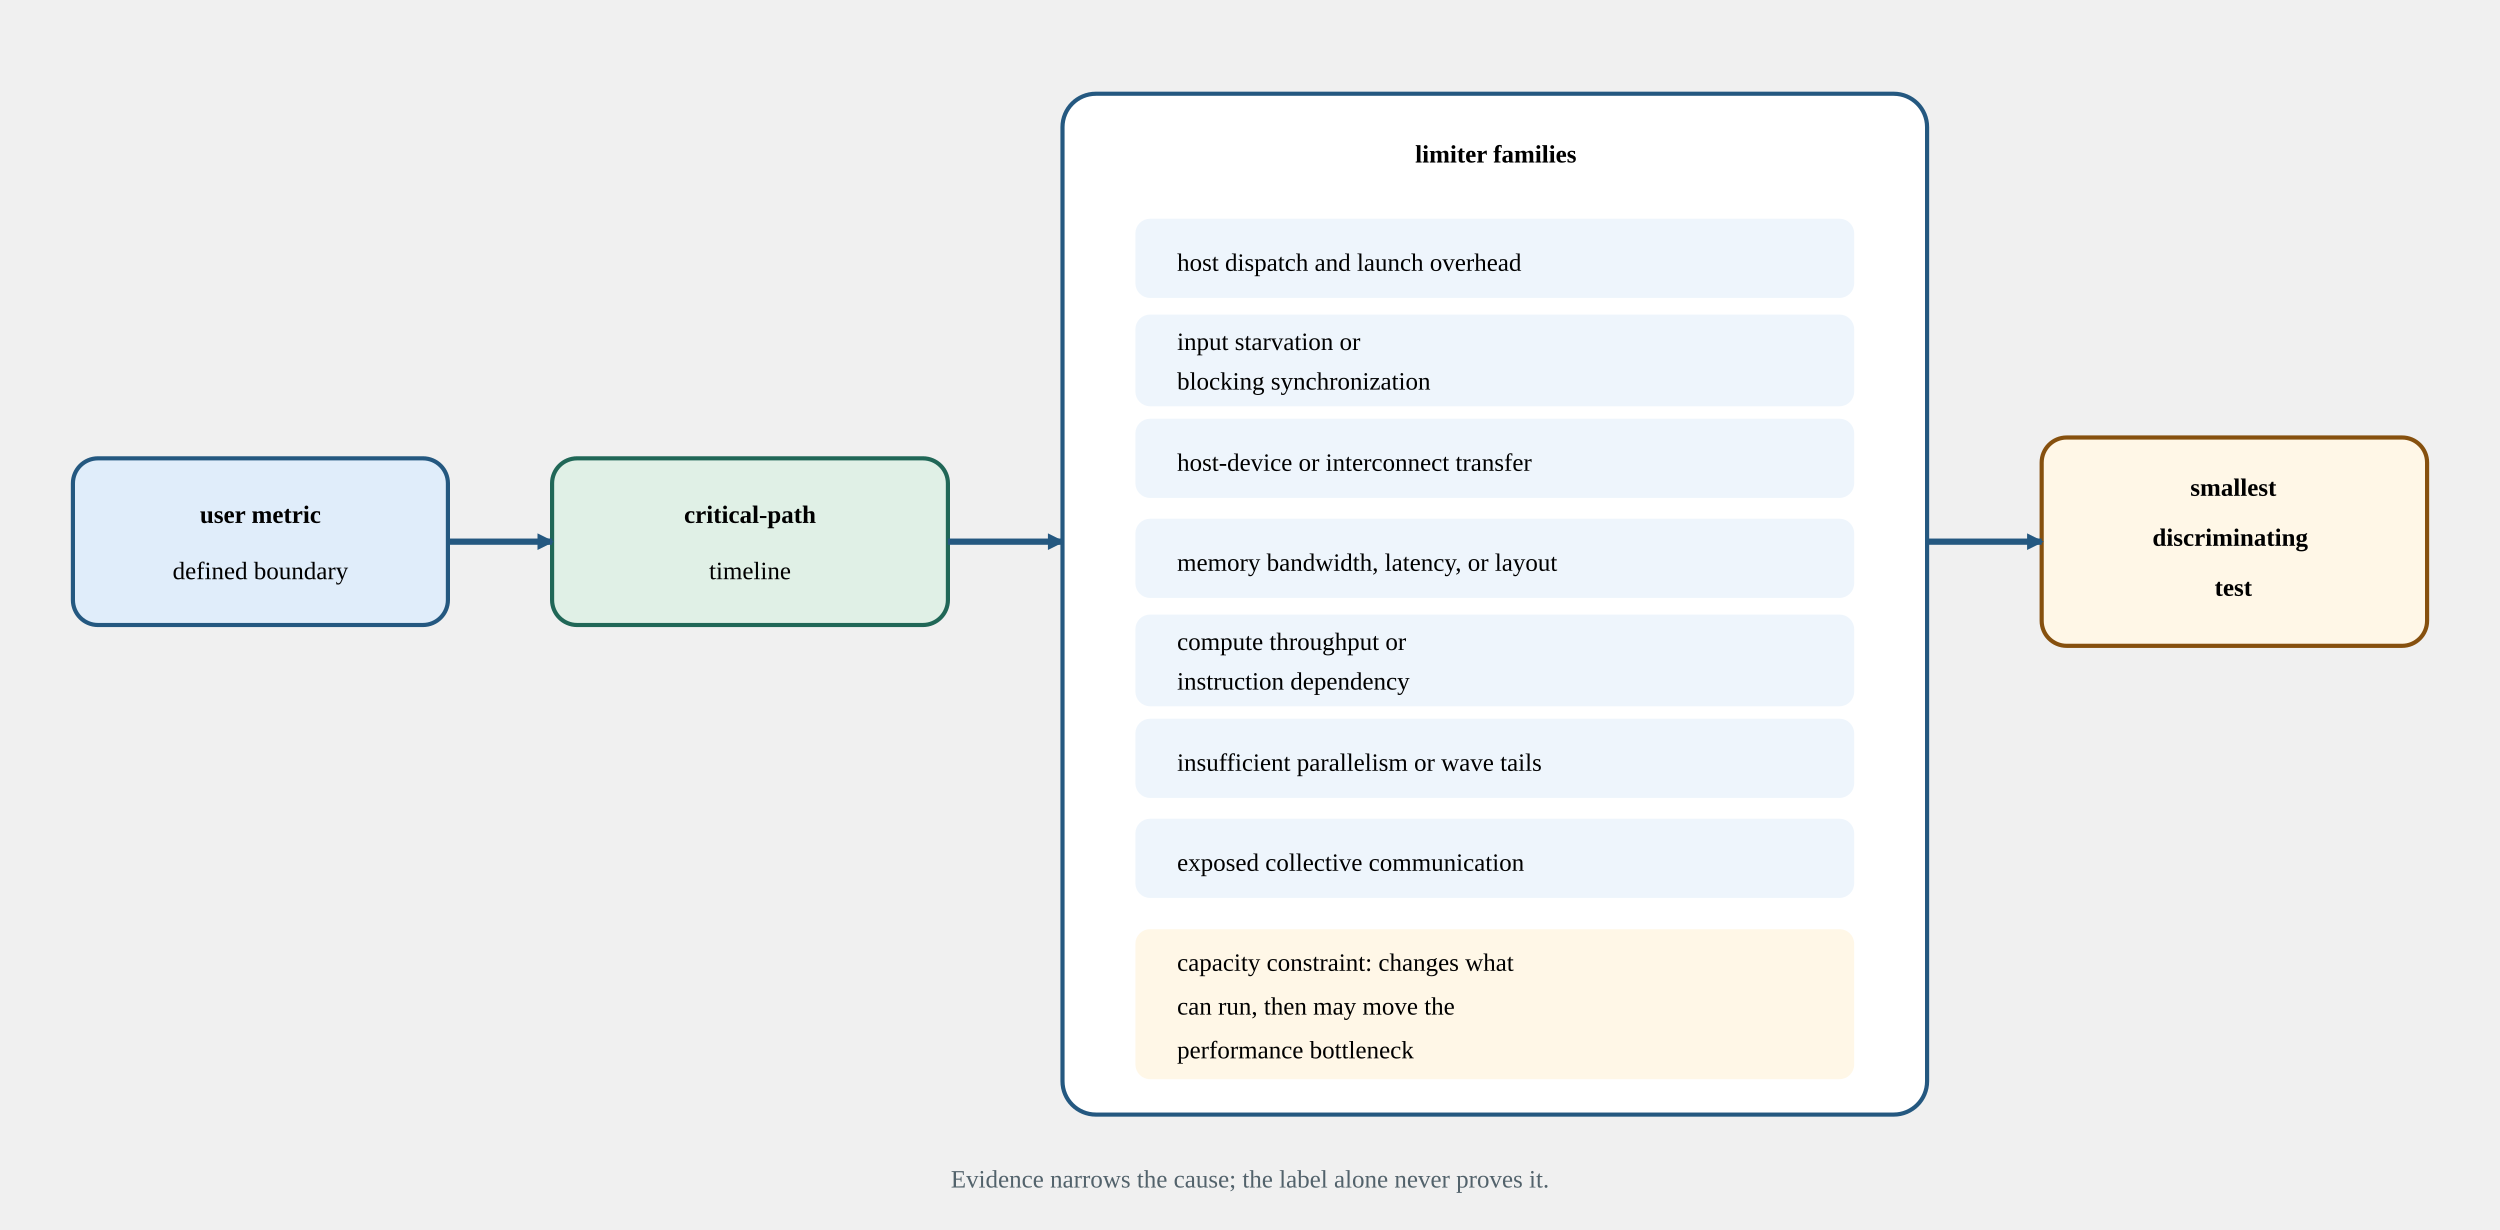
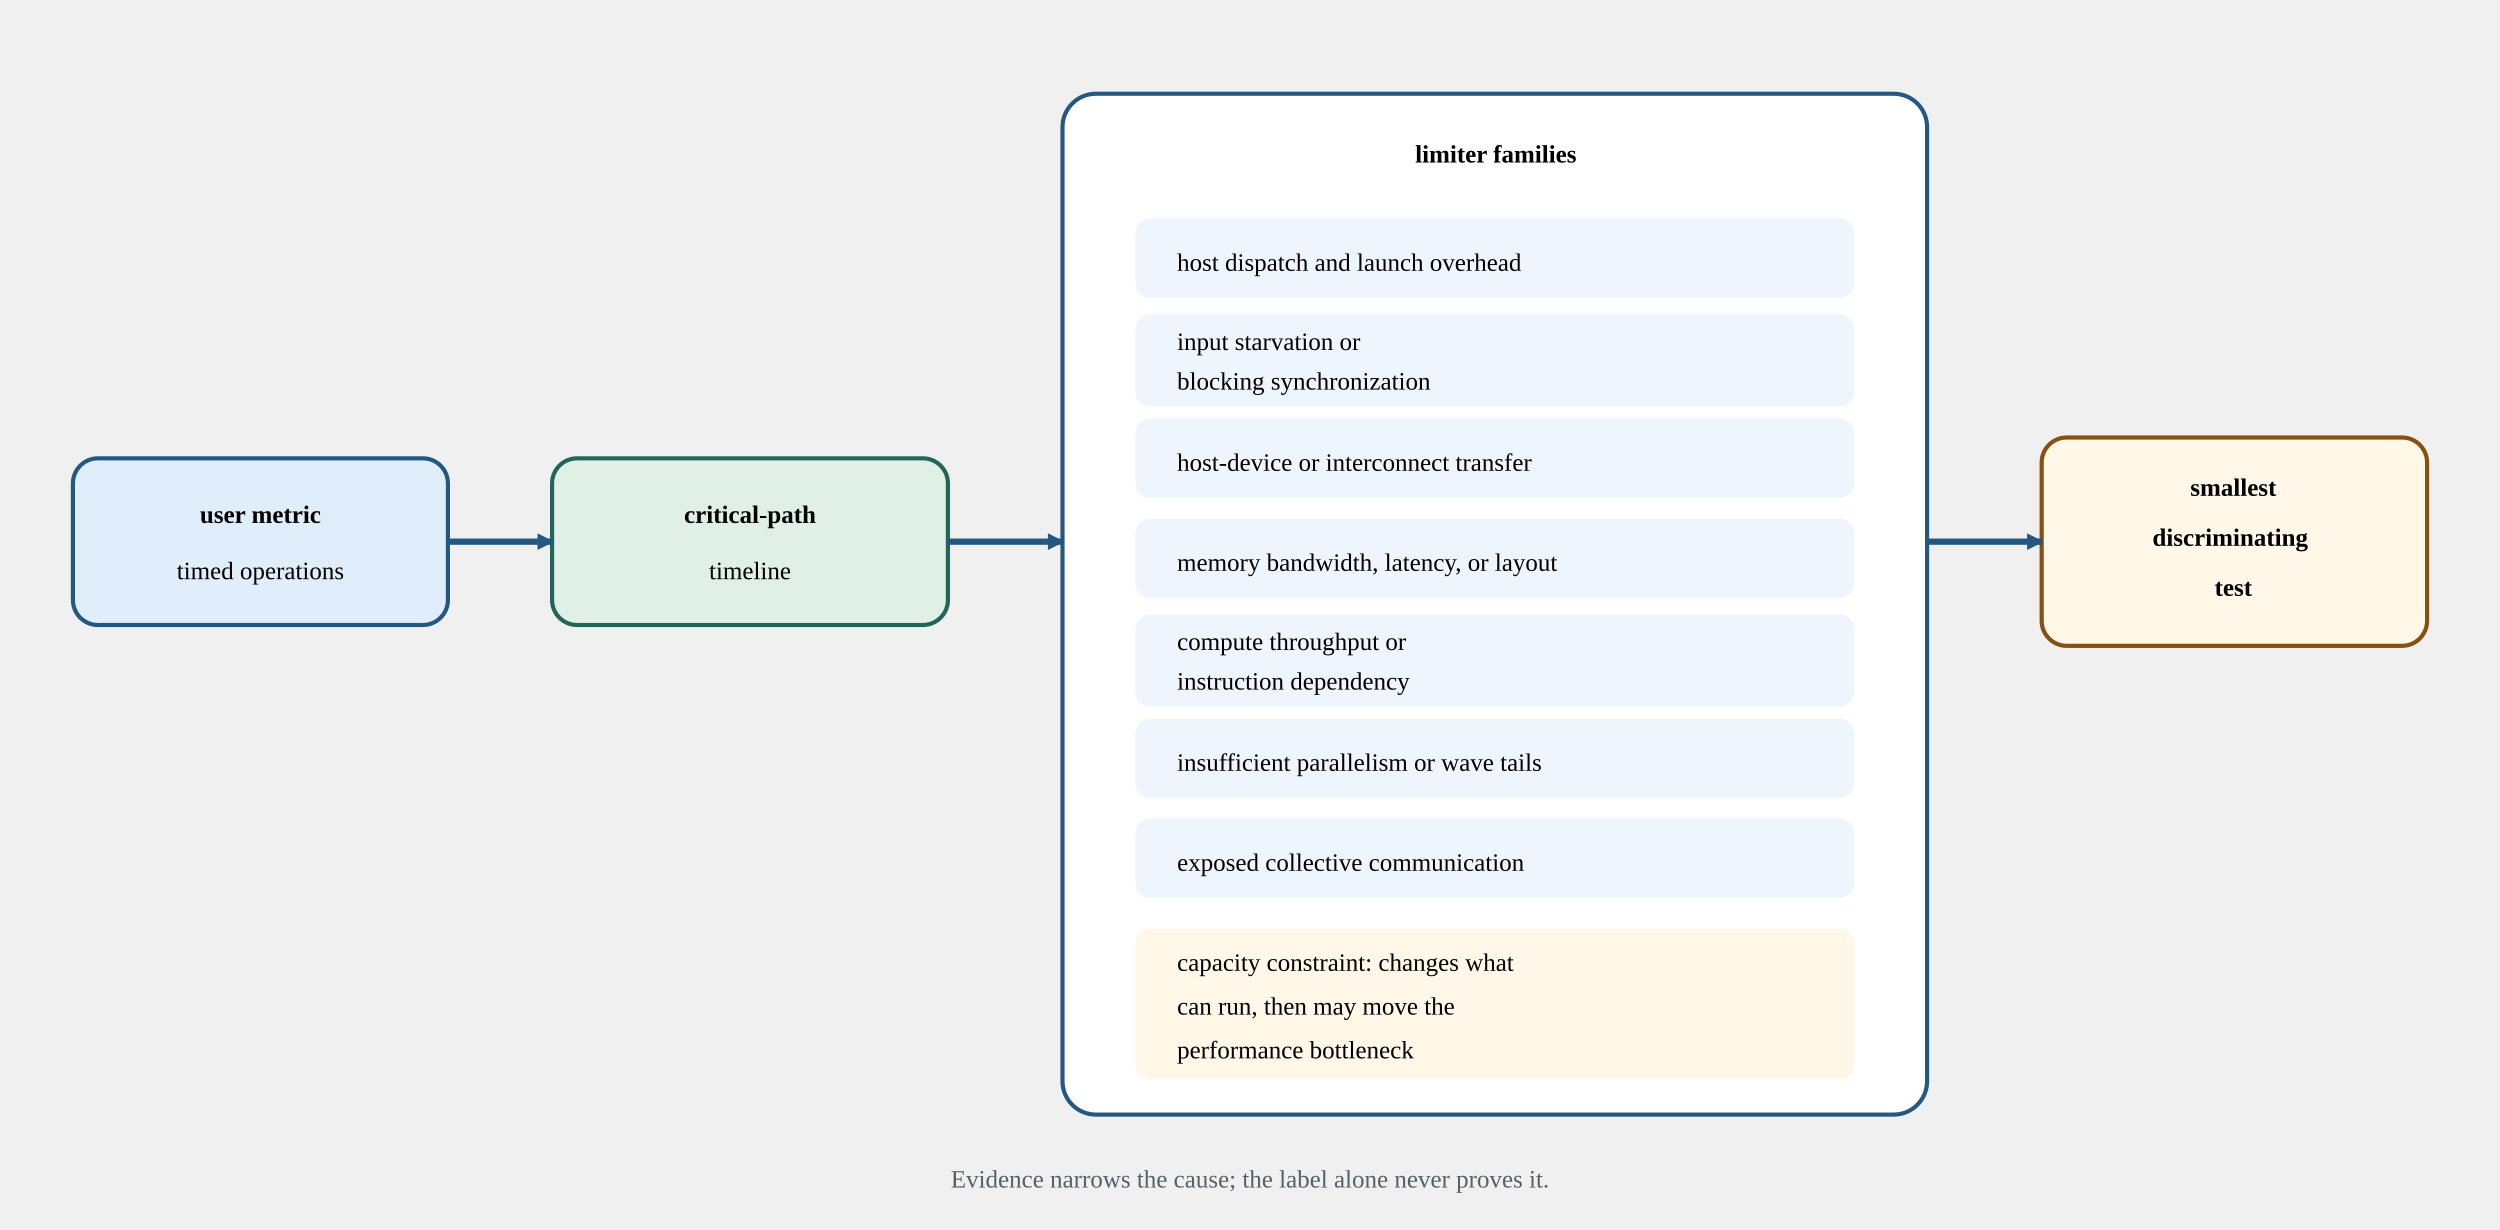
<svg viewBox="0 0 1200 590" role="img" aria-labelledby="detail-gpu-performance-bottleneck-map-fund-bmap-title detail-gpu-performance-bottleneck-map-fund-bmap-desc">
  <defs>
    <marker id="detail-gpu-performance-bottleneck-map-fund-bmap-arr" markerWidth="8" markerHeight="8" refX="7" refY="4" viewBox="0 0 8 8" markerUnits="userSpaceOnUse" orient="auto">
      <path d="M0,0 L0,8 L8,4 z" fill="#245880" />
    </marker>
  </defs>
  <g text-anchor="middle">
    <rect x="35" y="220" width="180" height="80" rx="12" fill="#e0edfa" stroke="#245880" stroke-width="2" />
    <text x="125" y="251" font-weight="700">user metric</text>
-     <text x="125" y="278" class="diagram-label">defined boundary</text>
+     <text x="125" y="278" class="diagram-label">timed operations</text>
    <rect x="265" y="220" width="190" height="80" rx="12" fill="#e0f0e6" stroke="#206757" stroke-width="2" />
    <text x="360" y="251" font-weight="700">critical-path</text>
    <text x="360" y="278" class="diagram-label">timeline</text>
    <rect x="980" y="210" width="185" height="100" rx="12" fill="#fff7e7" stroke="#86500e" stroke-width="2" />
    <text x="1072" y="238" font-weight="700">smallest</text>
    <text x="1072" y="262" font-weight="700">
      <tspan x="1072">discriminating</tspan>
      <tspan x="1072" dy="24">test</tspan>
    </text>
  </g>
  <g stroke="#245880" stroke-width="3" fill="none" marker-end="url(#detail-gpu-performance-bottleneck-map-fund-bmap-arr)">
    <line x1="215" y1="260" x2="265" y2="260" />
    <line x1="455" y1="260" x2="510" y2="260" />
    <line x1="925" y1="260" x2="980" y2="260" />
  </g>
  <rect x="510" y="45" width="415" height="490" rx="16" fill="#fff" stroke="#245880" stroke-width="2" />
  <text x="718" y="78" text-anchor="middle" font-weight="700">limiter families</text>
  <g class="diagram-label">
    <rect x="545" y="105" width="345" height="38" rx="7" fill="#eef5fc" />
    <text x="565" y="130">host dispatch and launch overhead</text>
    <rect x="545" y="151" width="345" height="44" rx="7" fill="#eef5fc" />
    <text x="565" y="168">
      <tspan x="565">input starvation or</tspan>
      <tspan x="565" dy="19">blocking synchronization</tspan>
    </text>
    <rect x="545" y="201" width="345" height="38" rx="7" fill="#eef5fc" />
    <text x="565" y="226">host-device or interconnect transfer</text>
    <rect x="545" y="249" width="345" height="38" rx="7" fill="#eef5fc" />
    <text x="565" y="274">memory bandwidth, latency, or layout</text>
    <rect x="545" y="295" width="345" height="44" rx="7" fill="#eef5fc" />
    <text x="565" y="312">
      <tspan x="565">compute throughput or</tspan>
      <tspan x="565" dy="19">instruction dependency</tspan>
    </text>
    <rect x="545" y="345" width="345" height="38" rx="7" fill="#eef5fc" />
    <text x="565" y="370">insufficient parallelism or wave tails</text>
    <rect x="545" y="393" width="345" height="38" rx="7" fill="#eef5fc" />
    <text x="565" y="418">exposed collective communication</text>
    <rect x="545" y="446" width="345" height="72" rx="7" fill="#fff7e7" />
    <text x="565" y="466">
      <tspan x="565">capacity constraint: changes what</tspan>
      <tspan x="565" dy="21">can run, then may move the</tspan>
      <tspan x="565" dy="21">performance bottleneck</tspan>
    </text>
  </g>
  <text x="600" y="570" text-anchor="middle" fill="#52626b">Evidence narrows the cause; the label alone never proves it.</text>
</svg>
